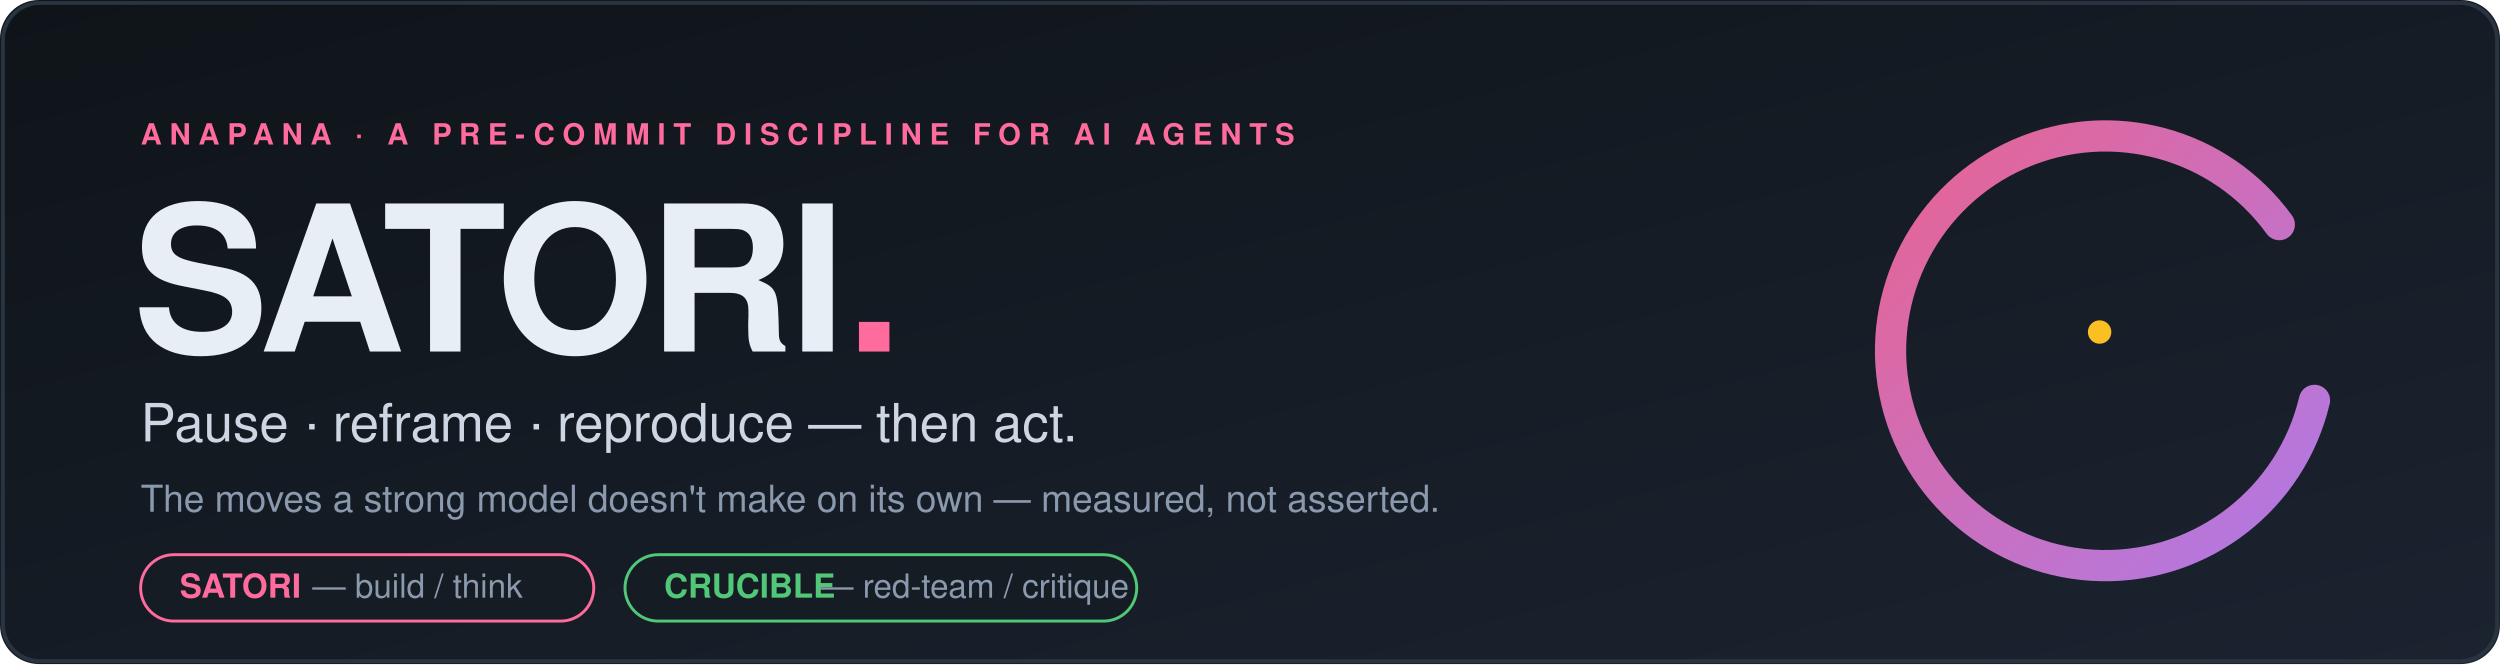
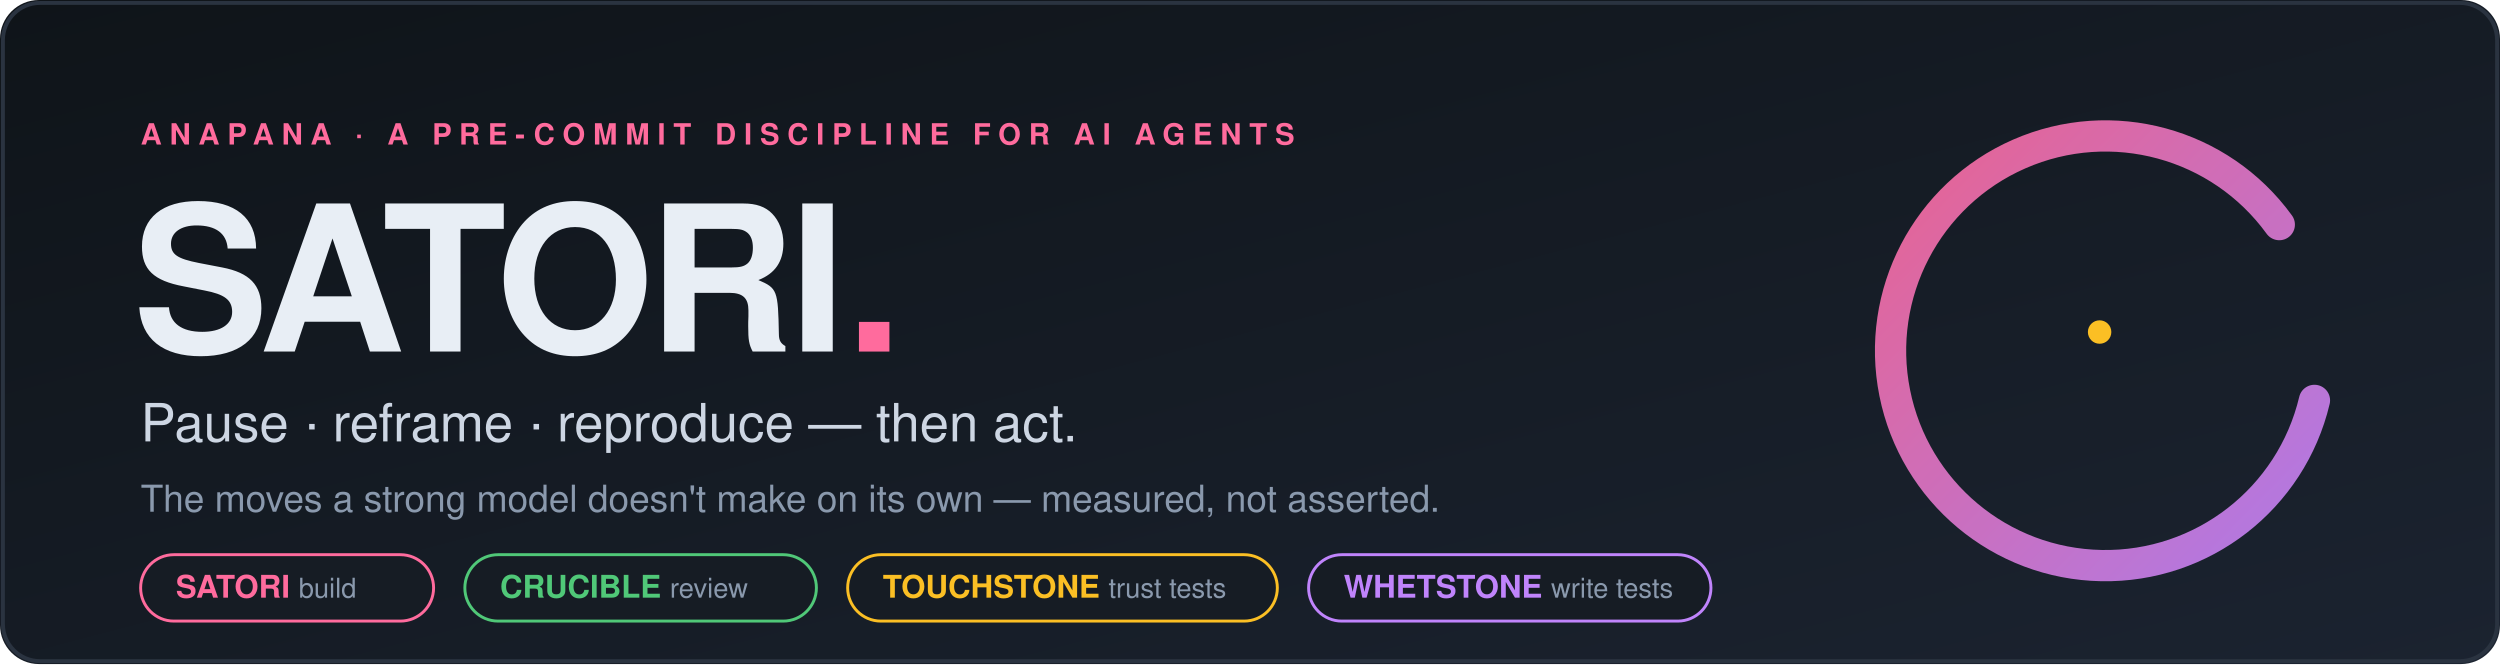
<svg xmlns="http://www.w3.org/2000/svg" viewBox="0 0 1280 340" width="1280" height="340" font-family="-apple-system, BlinkMacSystemFont, 'Segoe UI', Helvetica, Arial, sans-serif">
  <defs>
    <linearGradient id="bg" x1="0" y1="0" x2="1" y2="1">
      <stop offset="0" stop-color="#0f1419" />
      <stop offset="1" stop-color="#1b2330" />
    </linearGradient>
    <linearGradient id="enso" x1="0" y1="0" x2="1" y2="1">
      <stop offset="0" stop-color="#ff6b9d" />
      <stop offset="1" stop-color="#c084fc" />
    </linearGradient>
  </defs>
  <rect x="0" y="0" width="1280" height="340" rx="20" fill="url(#bg)" />
  <rect x="1.5" y="1.5" width="1277" height="337" rx="19" fill="none" stroke="#2a3340" stroke-width="2" />
  <g transform="translate(1075 170)" opacity="0.9">
    <path d="M 92 -55 A 110 110 0 1 0 110 35" fill="none" stroke="url(#enso)" stroke-width="16" stroke-linecap="round" />
  </g>
  <circle cx="1075" cy="170" r="6" fill="#fbbf24" />
  <text x="72" y="74" fill="#ff6b9d" font-size="15" font-weight="700" letter-spacing="4">ANAPANA · A PRE-COMMIT DISCIPLINE FOR AI AGENTS</text>
  <text x="68" y="180" fill="#e8eef5" font-size="104" font-weight="800" letter-spacing="-3">SATORI<tspan fill="#ff6b9d">.</tspan>
  </text>
  <text x="72" y="226" fill="#cdd6e3" font-size="27" font-weight="400">Pause · reframe · reproduce — then act.</text>
  <text x="72" y="262" fill="#8a99ad" font-size="19">The moves a strong model doesn't make on its own — measured, not asserted.</text>
-   <g font-size="17" font-weight="700">
-     <rect x="72" y="284" width="232" height="34" rx="17" fill="#161c24" stroke="#ff6b9d" stroke-width="1.5" />
-     <text x="92" y="306" fill="#ff6b9d">SATORI</text>
-     <text x="160" y="306" fill="#8a99ad" font-weight="400">— build / think</text>
-     <rect x="320" y="284" width="262" height="34" rx="17" fill="#161c24" stroke="#50c878" stroke-width="1.5" />
-     <text x="340" y="306" fill="#50c878">CRUCIBLE</text>
-     <text x="420" y="306" fill="#8a99ad" font-weight="400">— red-team / critique</text>
+   <g font-size="16" font-weight="700">
+     <rect x="72" y="284" width="150" height="34" rx="17" fill="#161c24" stroke="#ff6b9d" stroke-width="1.5" />
+     <text x="90" y="306" fill="#ff6b9d">SATORI <tspan fill="#8a99ad" font-weight="400" font-size="14">build</tspan>
+     </text>
+     <rect x="238" y="284" width="180" height="34" rx="17" fill="#161c24" stroke="#50c878" stroke-width="1.5" />
+     <text x="256" y="306" fill="#50c878">CRUCIBLE <tspan fill="#8a99ad" font-weight="400" font-size="14">review</tspan>
+     </text>
+     <rect x="434" y="284" width="220" height="34" rx="17" fill="#161c24" stroke="#fbbf24" stroke-width="1.5" />
+     <text x="452" y="306" fill="#fbbf24">TOUCHSTONE <tspan fill="#8a99ad" font-weight="400" font-size="14">trust tests</tspan>
+     </text>
+     <rect x="670" y="284" width="206" height="34" rx="17" fill="#161c24" stroke="#c084fc" stroke-width="1.5" />
+     <text x="688" y="306" fill="#c084fc">WHETSTONE <tspan fill="#8a99ad" font-weight="400" font-size="14">write tests</tspan>
+     </text>
  </g>
</svg>
